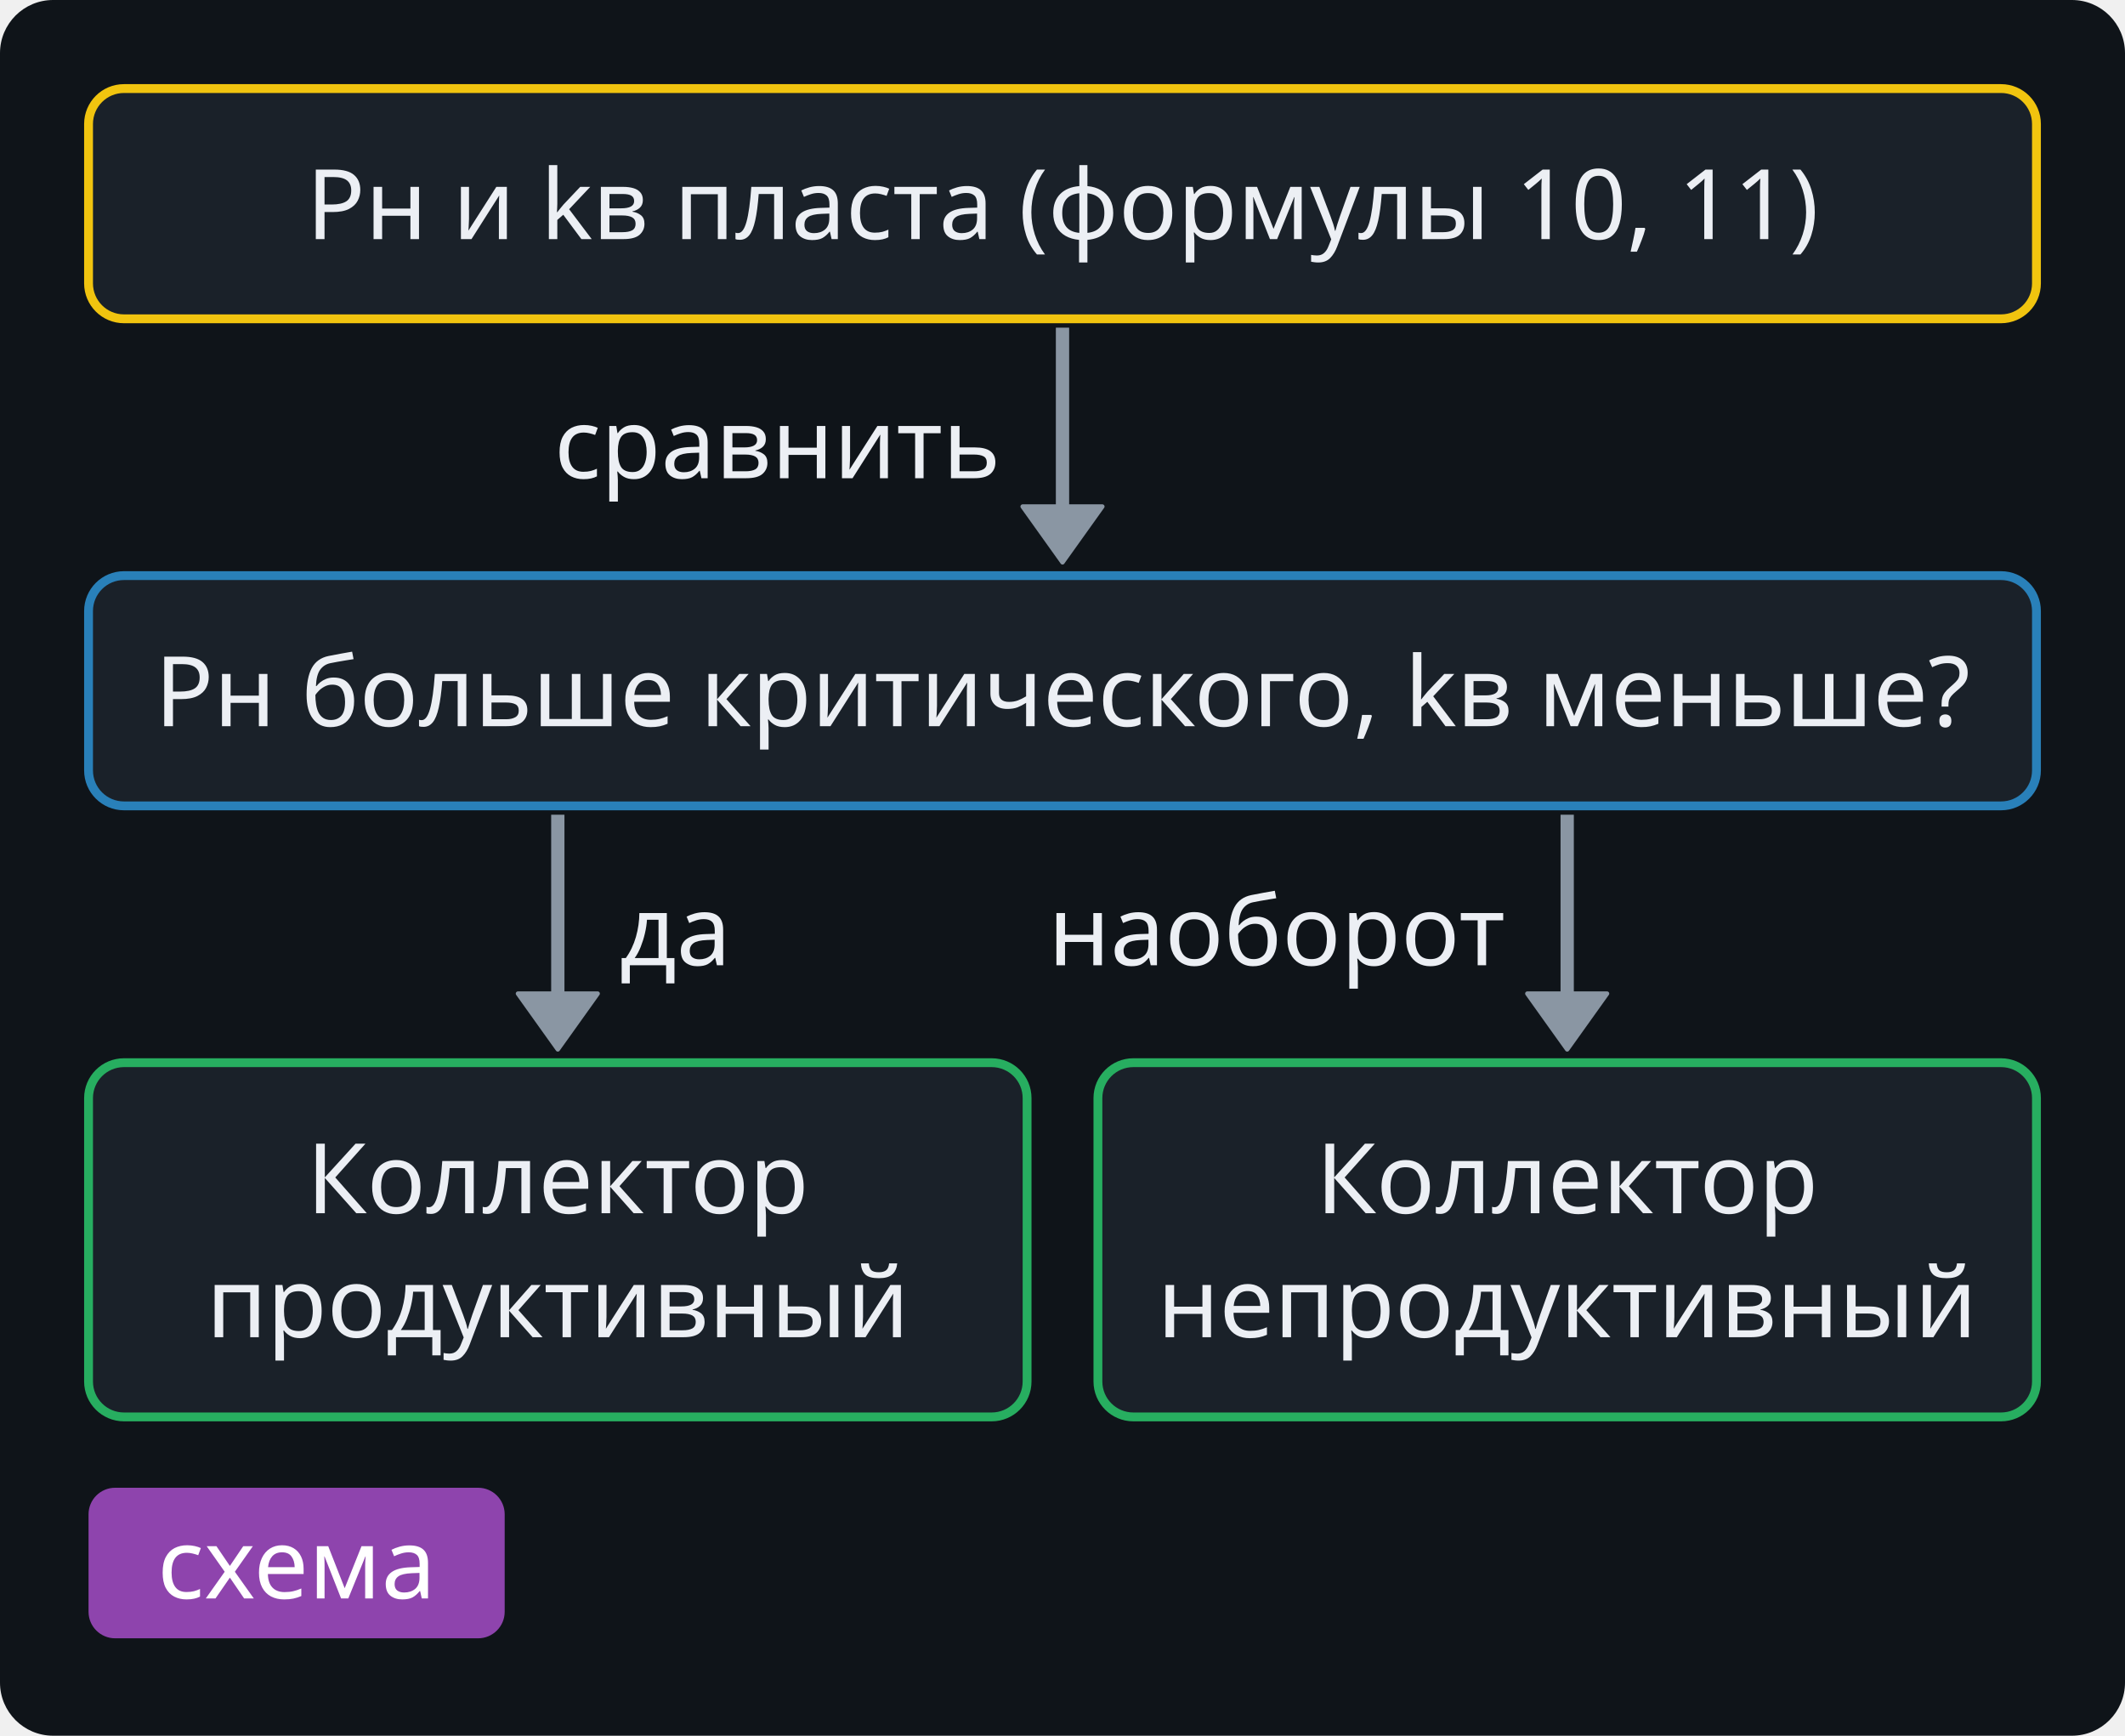
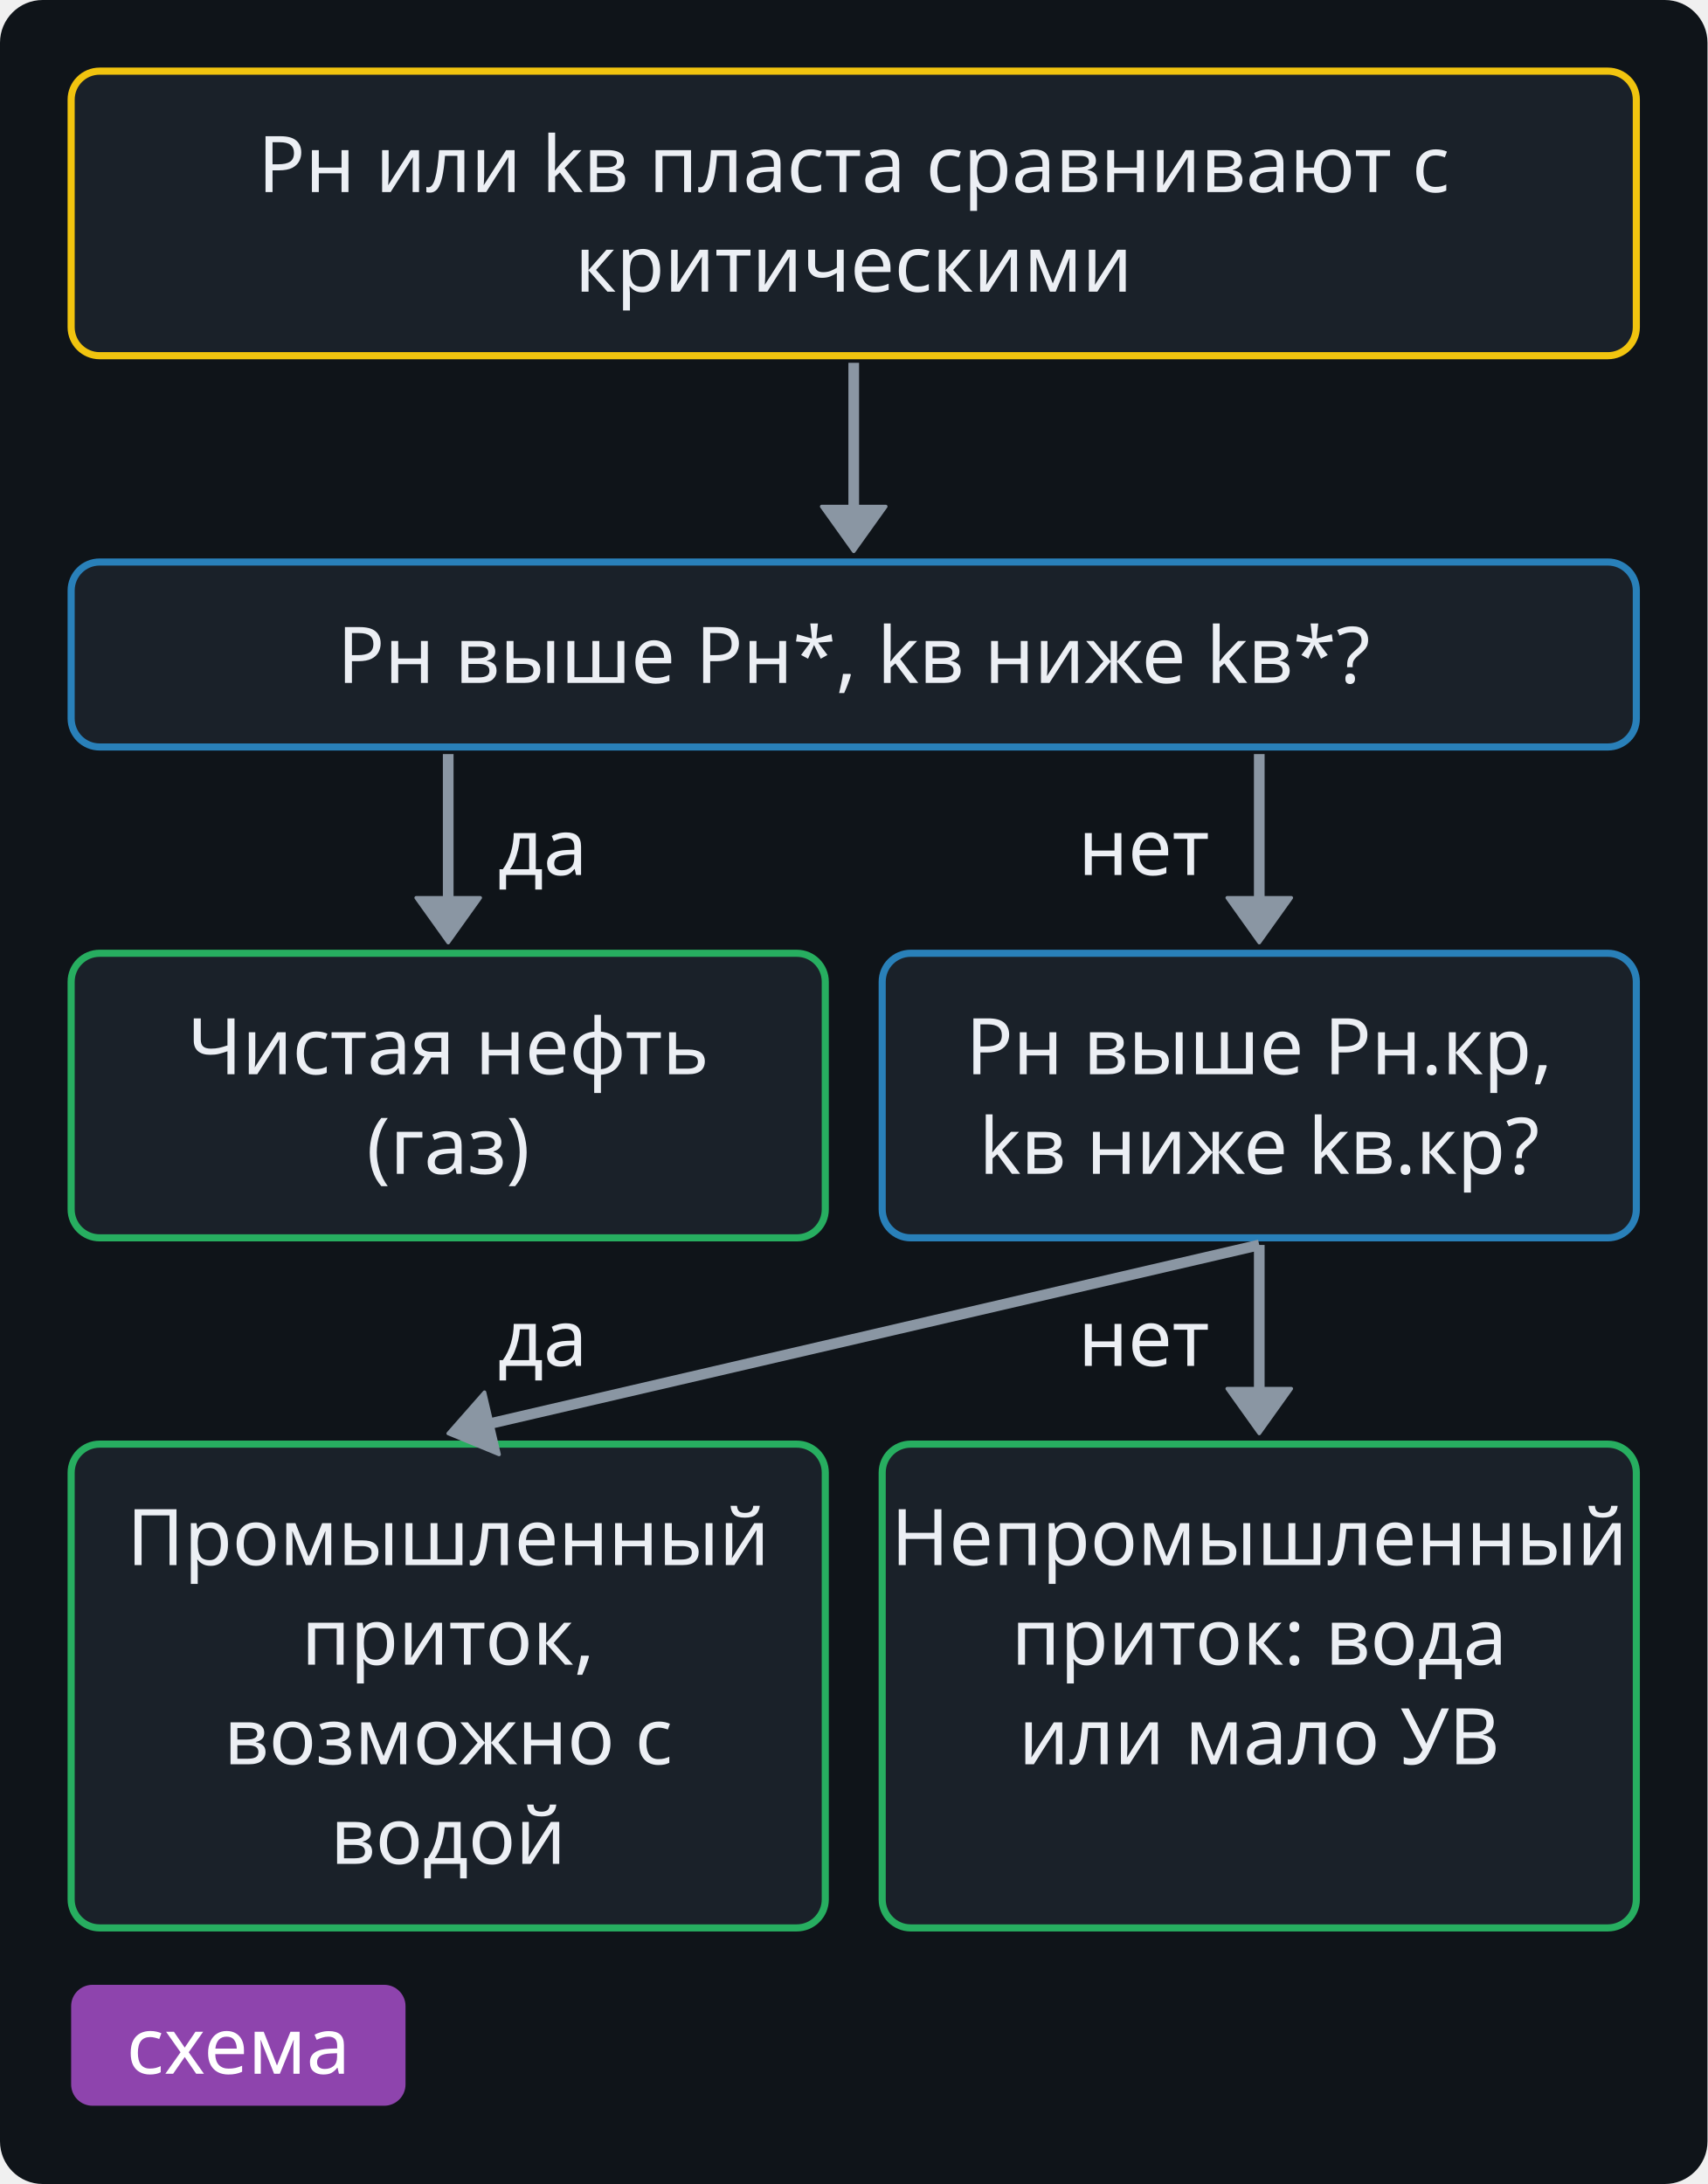
- <svg xmlns="http://www.w3.org/2000/svg" viewBox="0 0 480 392" width="480" height="392" font-family="Segoe UI, sans-serif" role="img">
-   <rect x="0.0" y="0.0" width="480.0" height="392.0" rx="12" fill="#0F1419" stroke="none" />
-   <rect x="20.0" y="20.0" width="440.0" height="52.0" rx="8" fill="#1A2129" stroke="#F1C40F" stroke-width="2" />
-   <text x="240.0" y="54.0" fill="#ECEFF4" font-size="22" font-weight="400" text-anchor="middle">Pн и kв пласта (формулы 10, 11)</text>
-   <rect x="20.0" y="130.0" width="440.0" height="52.0" rx="8" fill="#1A2129" stroke="#2980B9" stroke-width="2" />
-   <text x="240.0" y="164.0" fill="#ECEFF4" font-size="22" font-weight="400" text-anchor="middle">Pн больше критического, kв меньше?</text>
-   <rect x="20.0" y="240.0" width="212.0" height="80.0" rx="8" fill="#1A2129" stroke="#27AE60" stroke-width="2" />
-   <text x="126.0" y="274.0" fill="#ECEFF4" font-size="22" font-weight="400" text-anchor="middle">Коллектор</text>
-   <text x="126.0" y="302.0" fill="#ECEFF4" font-size="22" font-weight="400" text-anchor="middle">продуктивный</text>
-   <rect x="248.0" y="240.0" width="212.0" height="80.0" rx="8" fill="#1A2129" stroke="#27AE60" stroke-width="2" />
-   <text x="354.0" y="274.0" fill="#ECEFF4" font-size="22" font-weight="400" text-anchor="middle">Коллектор</text>
-   <text x="354.0" y="302.0" fill="#ECEFF4" font-size="22" font-weight="400" text-anchor="middle">непродуктивный</text>
-   <line x1="240.0" y1="74.0" x2="240.0" y2="114.4" stroke="#8A96A3" stroke-width="3" />
-   <path d="M240.0,127.0 L231.0,114.4 L249.0,114.4 Z" fill="#8A96A3" stroke="#8A96A3" stroke-width="1" stroke-linejoin="round" />
-   <text x="226.0" y="108.0" fill="#ECEFF4" font-size="22" font-weight="400" text-anchor="end">сравнить</text>
-   <line x1="126.0" y1="184.0" x2="126.0" y2="224.4" stroke="#8A96A3" stroke-width="3" />
-   <path d="M126.0,237.0 L117.0,224.4 L135.0,224.4 Z" fill="#8A96A3" stroke="#8A96A3" stroke-width="1" stroke-linejoin="round" />
-   <text x="140.0" y="218.0" fill="#ECEFF4" font-size="22" font-weight="400" text-anchor="start">да</text>
-   <line x1="354.0" y1="184.0" x2="354.0" y2="224.4" stroke="#8A96A3" stroke-width="3" />
-   <path d="M354.0,237.0 L345.0,224.4 L363.0,224.4 Z" fill="#8A96A3" stroke="#8A96A3" stroke-width="1" stroke-linejoin="round" />
-   <text x="340.0" y="218.0" fill="#ECEFF4" font-size="22" font-weight="400" text-anchor="end">наоборот</text>
-   <rect x="20.0" y="336.0" width="94.0" height="34.0" rx="6" fill="#8E44AD" stroke="none" />
-   <text x="67.0" y="361.0" fill="#FFFFFF" font-size="22" font-weight="400" text-anchor="middle">схема</text>
+ <svg xmlns="http://www.w3.org/2000/svg" viewBox="0 0 480 614" width="480" height="614" font-family="Segoe UI, sans-serif" role="img">
+   <rect x="0.0" y="0.0" width="480.0" height="614.0" rx="12" fill="#0F1419" stroke="none" />
+   <rect x="20.0" y="20.0" width="440.0" height="80.0" rx="8" fill="#1A2129" stroke="#F1C40F" stroke-width="2" />
+   <text x="240.0" y="54.0" fill="#ECEFF4" font-size="22" font-weight="400" text-anchor="middle">Pн или kв пласта сравнивают с</text>
+   <text x="240.0" y="82.0" fill="#ECEFF4" font-size="22" font-weight="400" text-anchor="middle">критическими</text>
+   <rect x="20.0" y="158.0" width="440.0" height="52.0" rx="8" fill="#1A2129" stroke="#2980B9" stroke-width="2" />
+   <text x="240.0" y="192.0" fill="#ECEFF4" font-size="22" font-weight="400" text-anchor="middle">Pн выше Pн*, kв ниже kв*?</text>
+   <rect x="20.0" y="268.0" width="212.0" height="80.0" rx="8" fill="#1A2129" stroke="#27AE60" stroke-width="2" />
+   <text x="126.0" y="302.0" fill="#ECEFF4" font-size="22" font-weight="400" text-anchor="middle">Чистая нефть</text>
+   <text x="126.0" y="330.0" fill="#ECEFF4" font-size="22" font-weight="400" text-anchor="middle">(газ)</text>
+   <rect x="248.0" y="268.0" width="212.0" height="80.0" rx="8" fill="#1A2129" stroke="#2980B9" stroke-width="2" />
+   <text x="354.0" y="302.0" fill="#ECEFF4" font-size="22" font-weight="400" text-anchor="middle">Pн выше Pн.кр,</text>
+   <text x="354.0" y="330.0" fill="#ECEFF4" font-size="22" font-weight="400" text-anchor="middle">kв ниже kв.кр?</text>
+   <rect x="20.0" y="406.0" width="212.0" height="136.0" rx="8" fill="#1A2129" stroke="#27AE60" stroke-width="2" />
+   <text x="126.0" y="440.0" fill="#ECEFF4" font-size="22" font-weight="400" text-anchor="middle">Промышленный</text>
+   <text x="126.0" y="468.0" fill="#ECEFF4" font-size="22" font-weight="400" text-anchor="middle">приток,</text>
+   <text x="126.0" y="496.0" fill="#ECEFF4" font-size="22" font-weight="400" text-anchor="middle">возможно с</text>
+   <text x="126.0" y="524.0" fill="#ECEFF4" font-size="22" font-weight="400" text-anchor="middle">водой</text>
+   <rect x="248.0" y="406.0" width="212.0" height="136.0" rx="8" fill="#1A2129" stroke="#27AE60" stroke-width="2" />
+   <text x="354.0" y="440.0" fill="#ECEFF4" font-size="22" font-weight="400" text-anchor="middle">Непромышленный</text>
+   <text x="354.0" y="468.0" fill="#ECEFF4" font-size="22" font-weight="400" text-anchor="middle">приток: вода</text>
+   <text x="354.0" y="496.0" fill="#ECEFF4" font-size="22" font-weight="400" text-anchor="middle">или мало УВ</text>
+   <line x1="240.0" y1="102.0" x2="240.0" y2="142.4" stroke="#8A96A3" stroke-width="3" />
+   <path d="M240.0,155.0 L231.0,142.4 L249.0,142.4 Z" fill="#8A96A3" stroke="#8A96A3" stroke-width="1" stroke-linejoin="round" />
+   <line x1="126.0" y1="212.0" x2="126.0" y2="252.4" stroke="#8A96A3" stroke-width="3" />
+   <path d="M126.0,265.0 L117.0,252.4 L135.0,252.4 Z" fill="#8A96A3" stroke="#8A96A3" stroke-width="1" stroke-linejoin="round" />
+   <text x="140.0" y="246.0" fill="#ECEFF4" font-size="22" font-weight="400" text-anchor="start">да</text>
+   <line x1="354.0" y1="212.0" x2="354.0" y2="252.4" stroke="#8A96A3" stroke-width="3" />
+   <path d="M354.0,265.0 L345.0,252.4 L363.0,252.4 Z" fill="#8A96A3" stroke="#8A96A3" stroke-width="1" stroke-linejoin="round" />
+   <text x="340.0" y="246.0" fill="#ECEFF4" font-size="22" font-weight="400" text-anchor="end">нет</text>
+   <line x1="354.0" y1="350.0" x2="138.3" y2="400.1" stroke="#8A96A3" stroke-width="3" />
+   <path d="M126.0,403.0 L136.2,391.4 L140.3,408.9 Z" fill="#8A96A3" stroke="#8A96A3" stroke-width="1" stroke-linejoin="round" />
+   <text x="140.0" y="384.0" fill="#ECEFF4" font-size="22" font-weight="400" text-anchor="start">да</text>
+   <line x1="354.0" y1="350.0" x2="354.0" y2="390.4" stroke="#8A96A3" stroke-width="3" />
+   <path d="M354.0,403.0 L345.0,390.4 L363.0,390.4 Z" fill="#8A96A3" stroke="#8A96A3" stroke-width="1" stroke-linejoin="round" />
+   <text x="340.0" y="384.0" fill="#ECEFF4" font-size="22" font-weight="400" text-anchor="end">нет</text>
+   <rect x="20.0" y="558.0" width="94.0" height="34.0" rx="6" fill="#8E44AD" stroke="none" />
+   <text x="67.0" y="583.0" fill="#FFFFFF" font-size="22" font-weight="400" text-anchor="middle">схема</text>
</svg>
